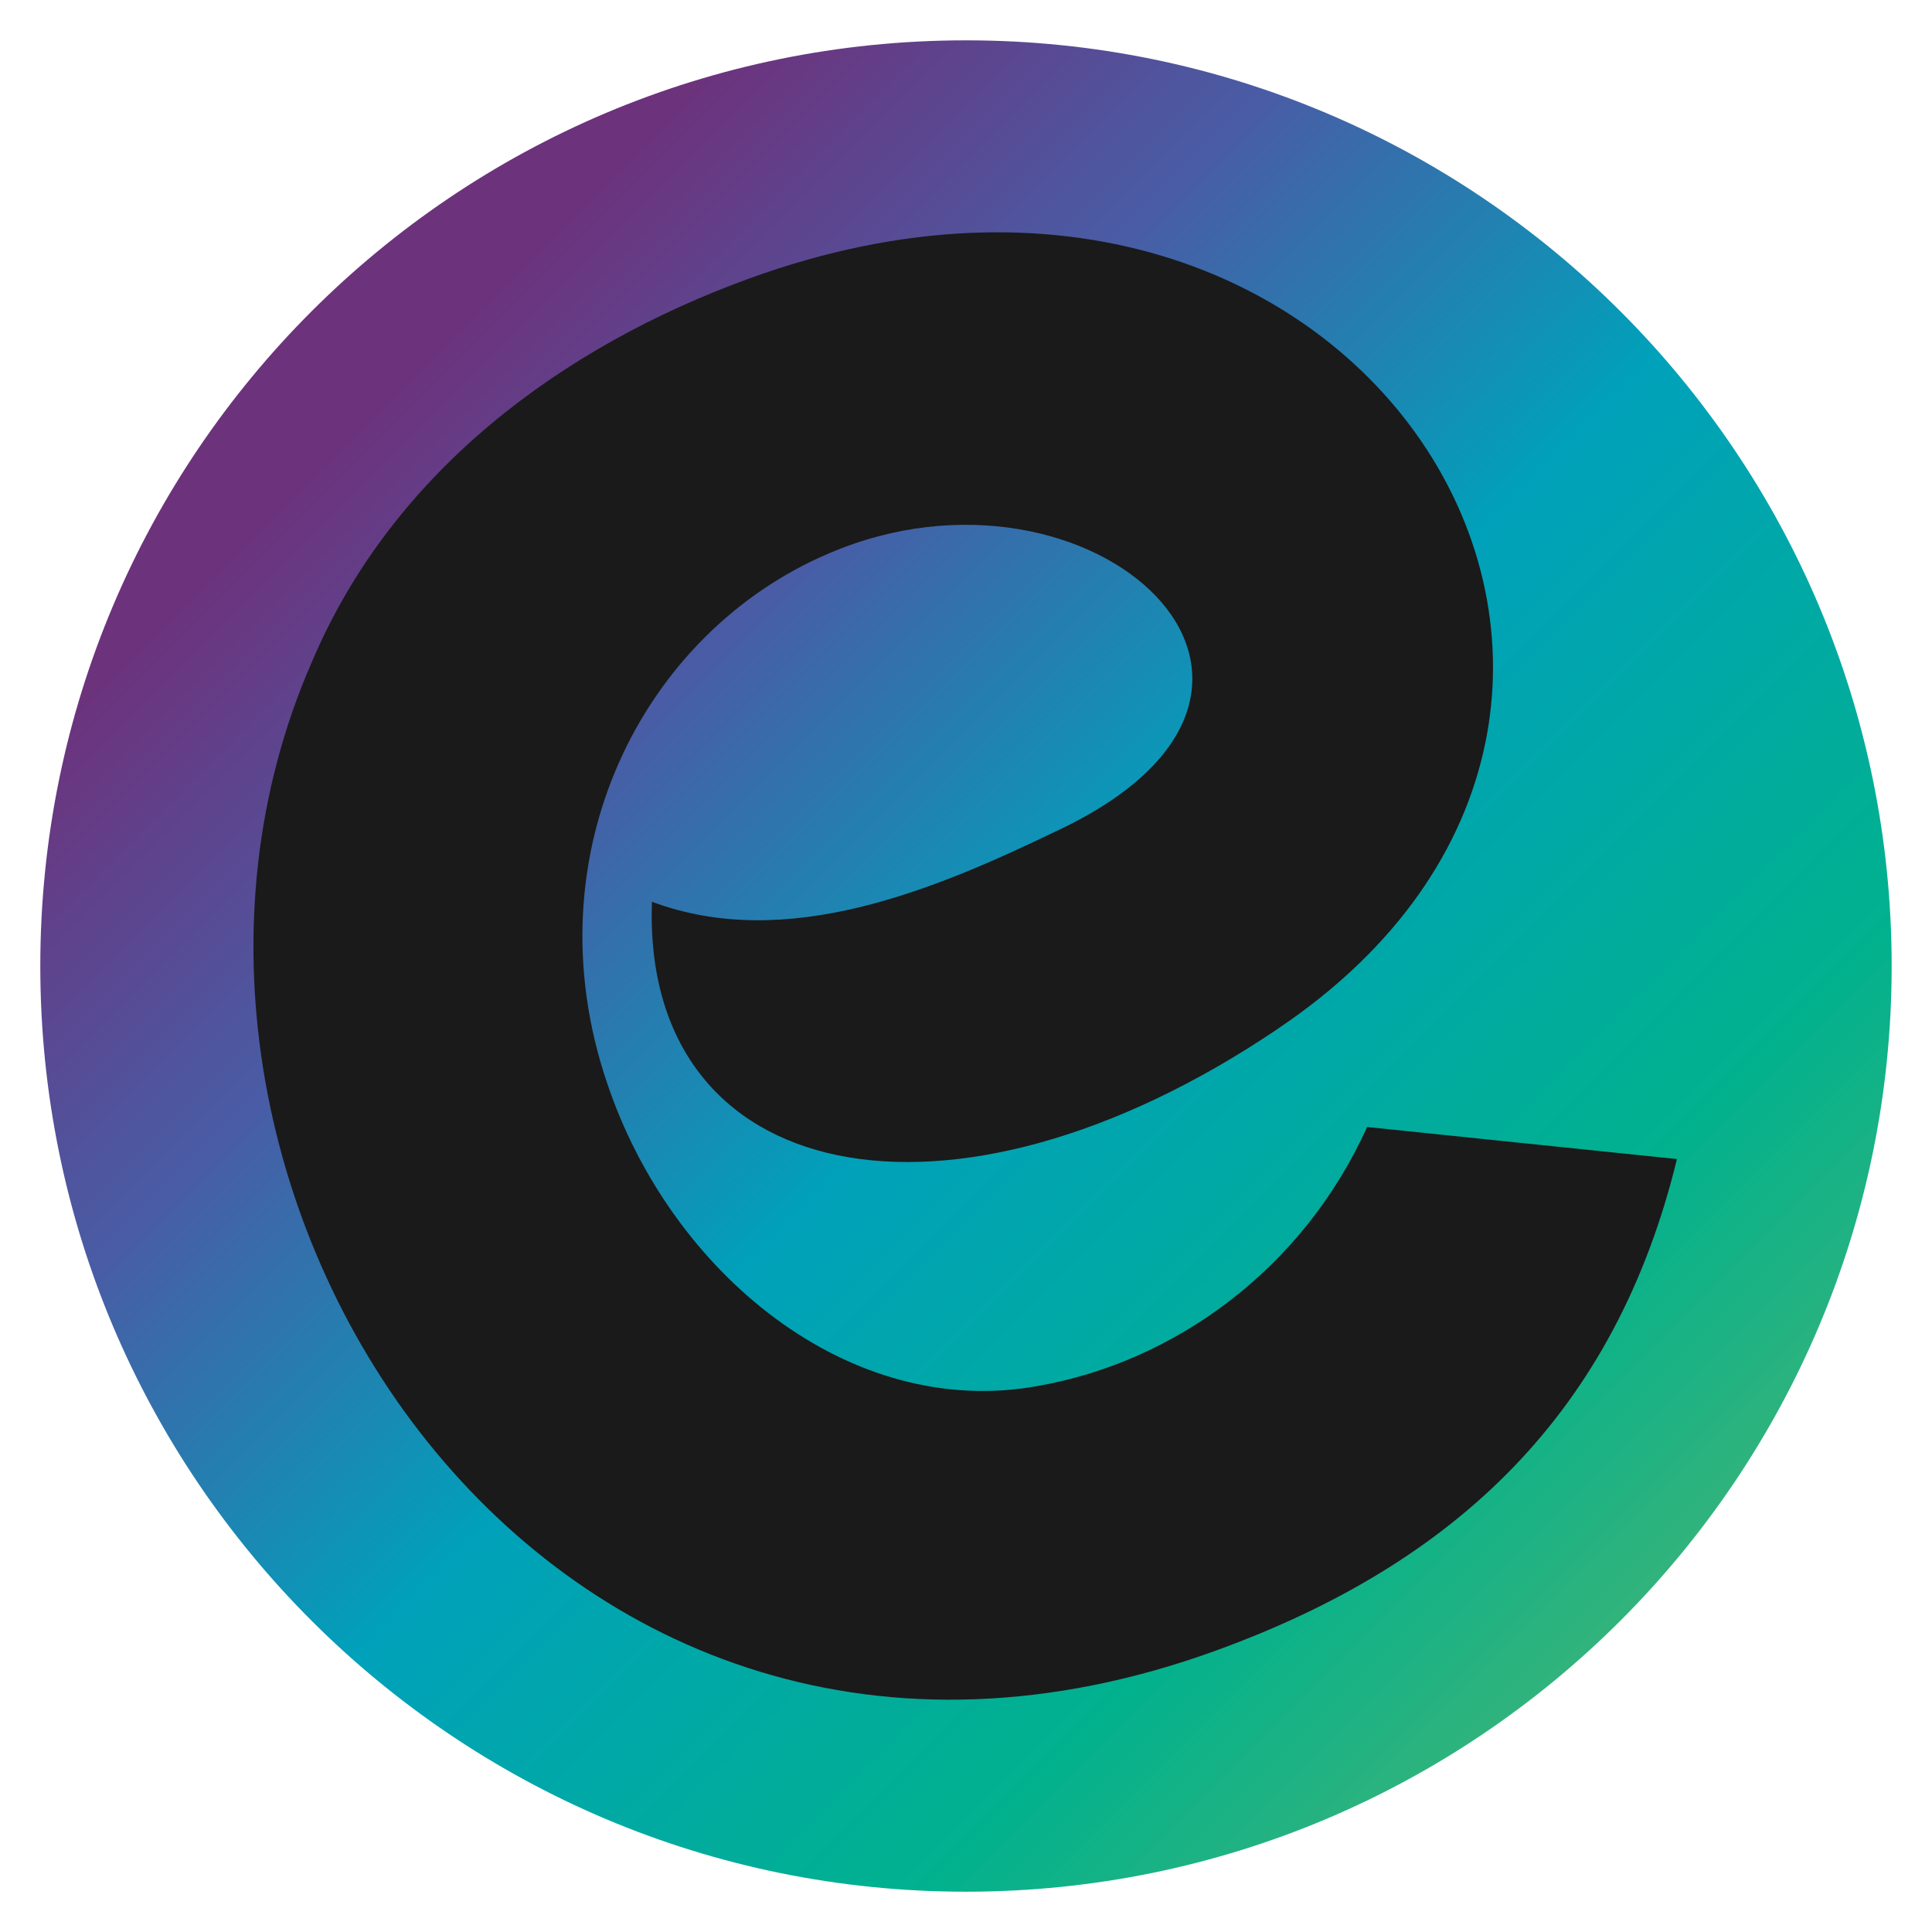
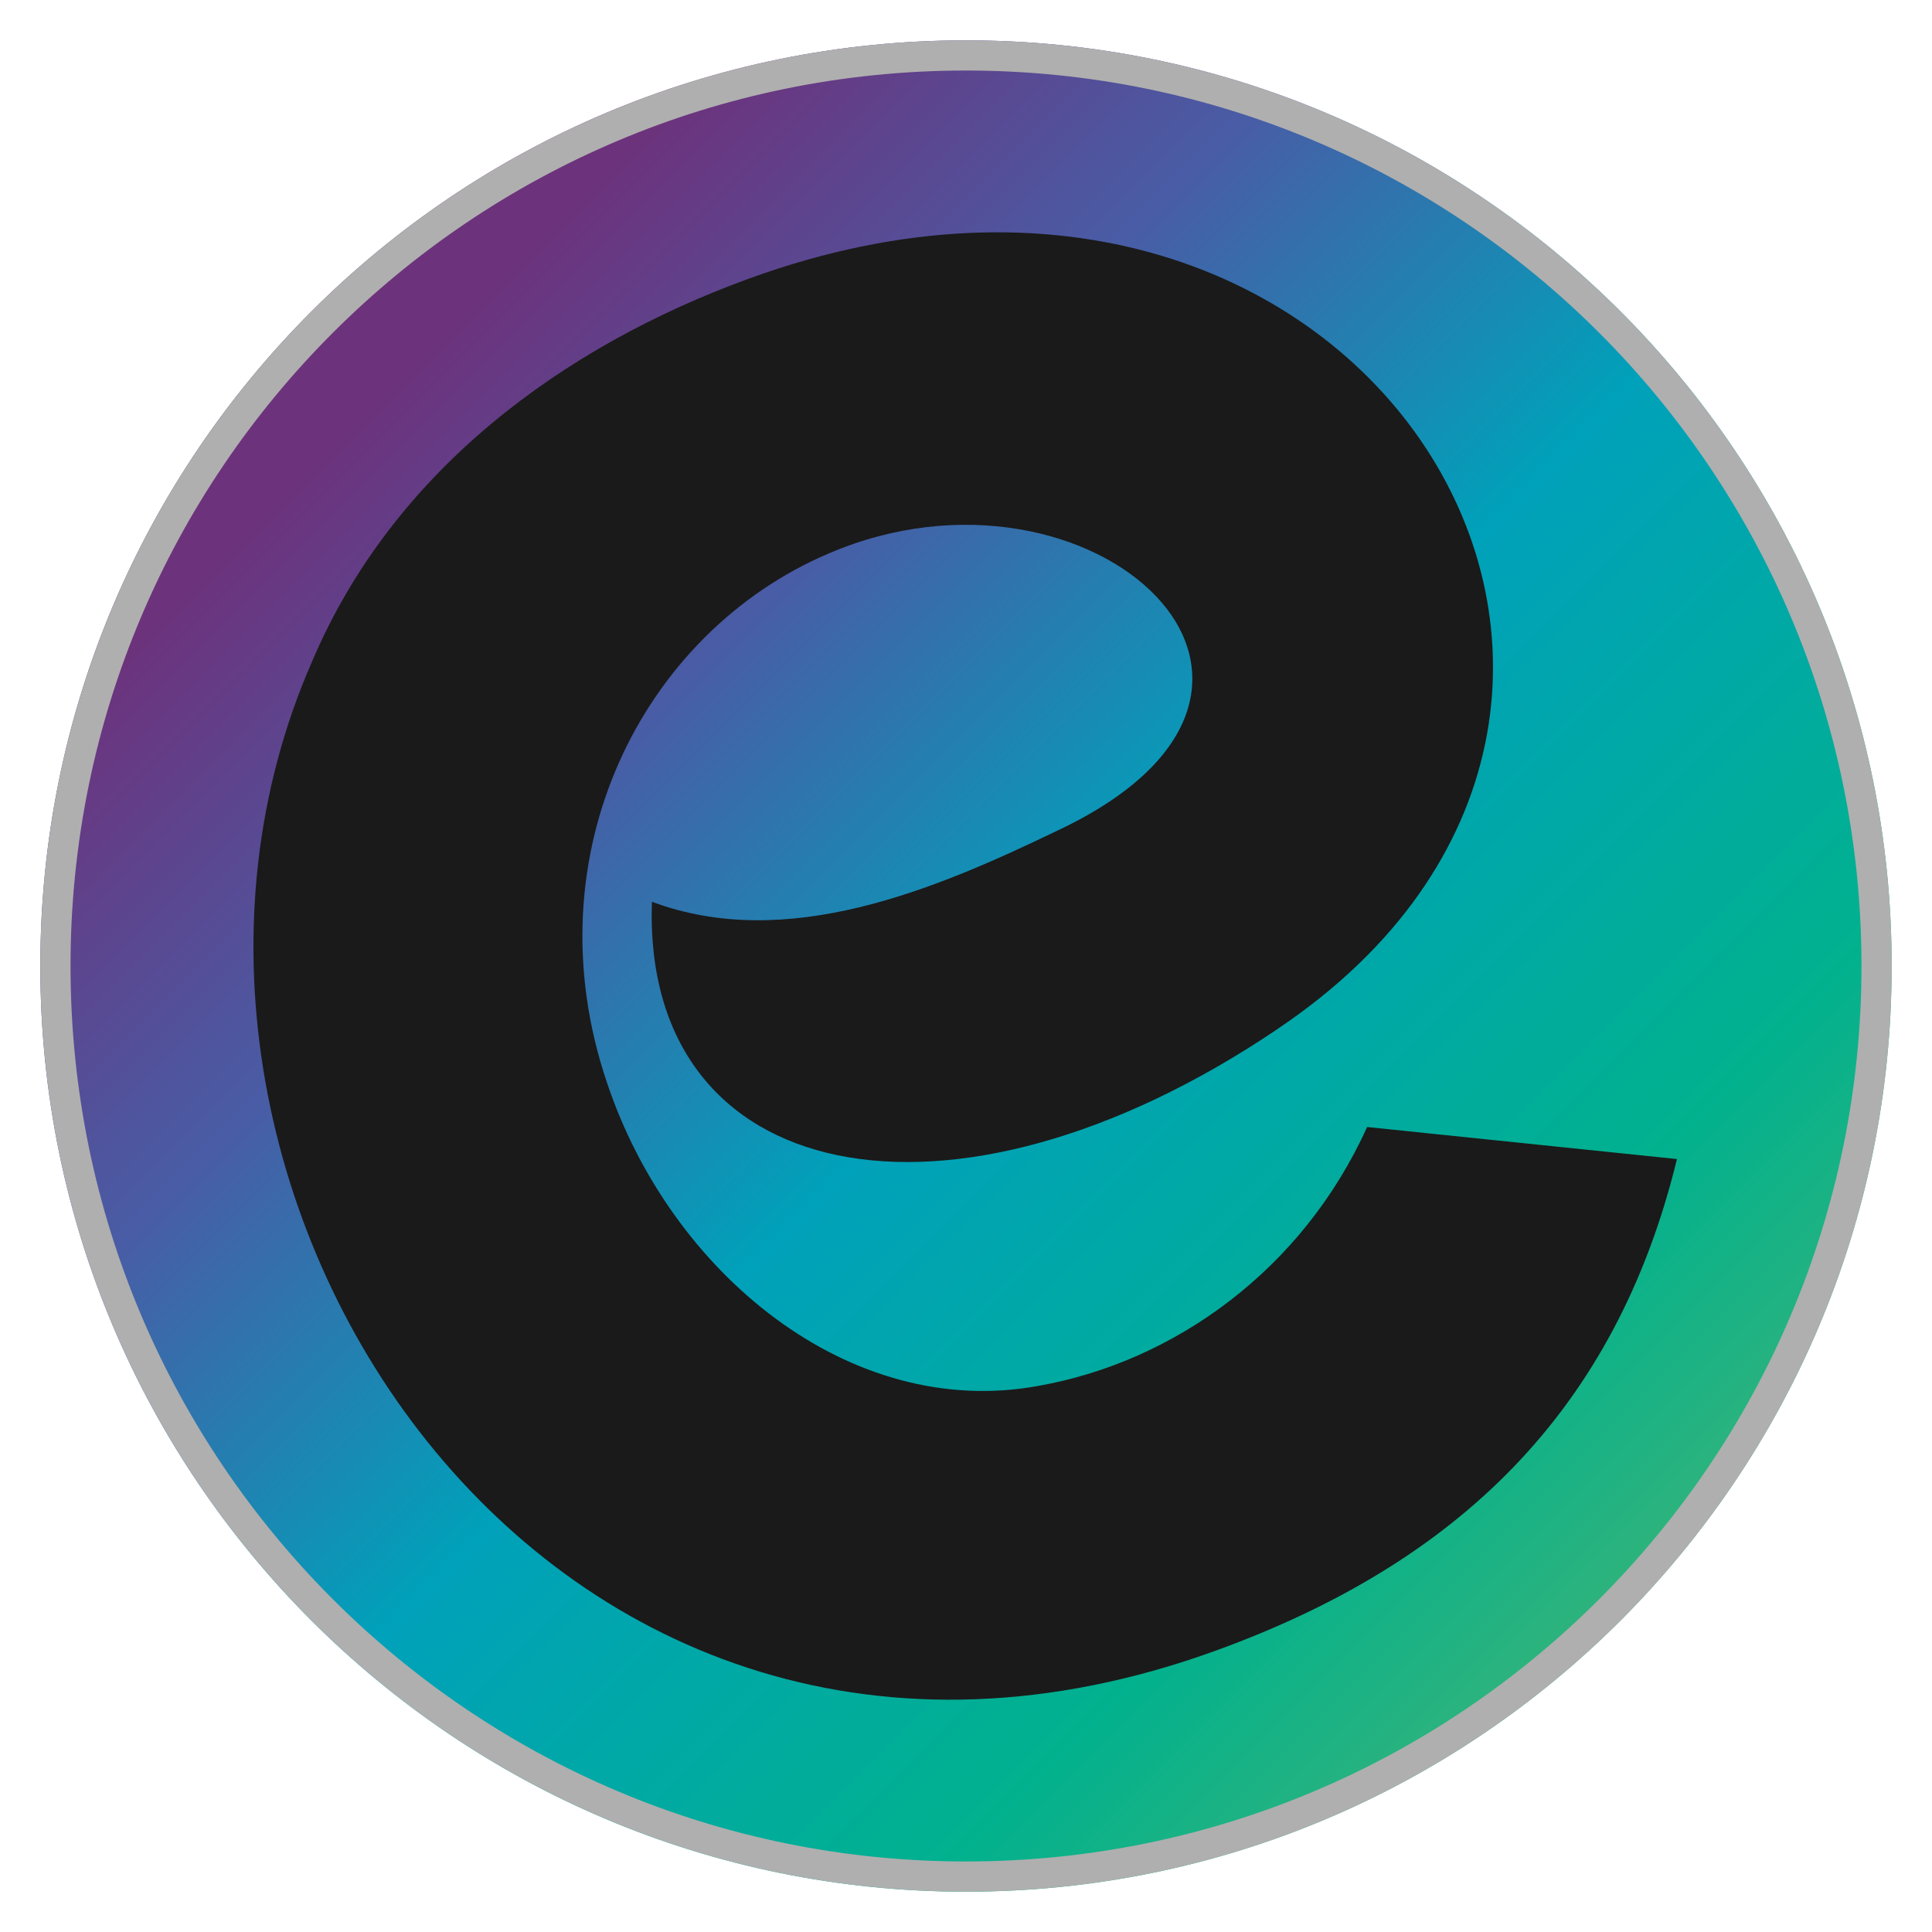
<svg xmlns="http://www.w3.org/2000/svg" width="512" height="512" version="1.1" viewBox="0 0 512 512" xml:space="preserve">
  <defs>
    <linearGradient id="linearGradient6" x1="47.395" x2="82.751" y1="82.735" y2="118.09" gradientTransform="matrix(9.8523 0 0 9.8523 -385.12 -733.3)" gradientUnits="userSpaceOnUse">
      <stop style="stop-color:#6d327c" offset="0" />
      <stop style="stop-color:#6d327c" offset=".059" />
      <stop style="stop-color:#485da6" offset=".286" />
      <stop style="stop-color:#00a1ba" offset=".532" />
      <stop style="stop-color:#01b18e" offset=".833" />
      <stop style="stop-color:#32b37b" offset="1" />
    </linearGradient>
  </defs>
  <path d="m501.31 256.01c0 135.48-109.83 245.31-245.31 245.31-135.49 0-245.32-109.83-245.32-245.31 0-135.49 109.83-245.32 245.32-245.32 135.48 0 245.31 109.83 245.31 245.32z" style="fill:url(#linearGradient6)" />
  <path d="m338.55 272.69c127.62-85.566 24.014-258.57-140.12-198.84-49.167 17.904-94.345 50.911-115.79 101.6-59.998 136.97 61.729 326.71 239.82 261.89 63.799-23.218 105.65-63.283 121.95-130.18l-82.108-8.492c-17.09 37.823-51.102 62.259-87.166 68.614-50.07 9.18-97.454-30.006-114.27-80.336-20.421-60.286 9.274-119.27 58.821-140.3 69.625-29.857 141.67 35.725 59.957 73.752-32.035 15.415-71.166 31.927-106.88 18.579-2.634 75.455 78.795 92.479 165.8 33.724" style="fill:#1a1a1a" />
+   <circle cx="256" cy="256" r="241.31" style="fill:none;stroke-width:8;stroke:#afafaf" />
</svg>
